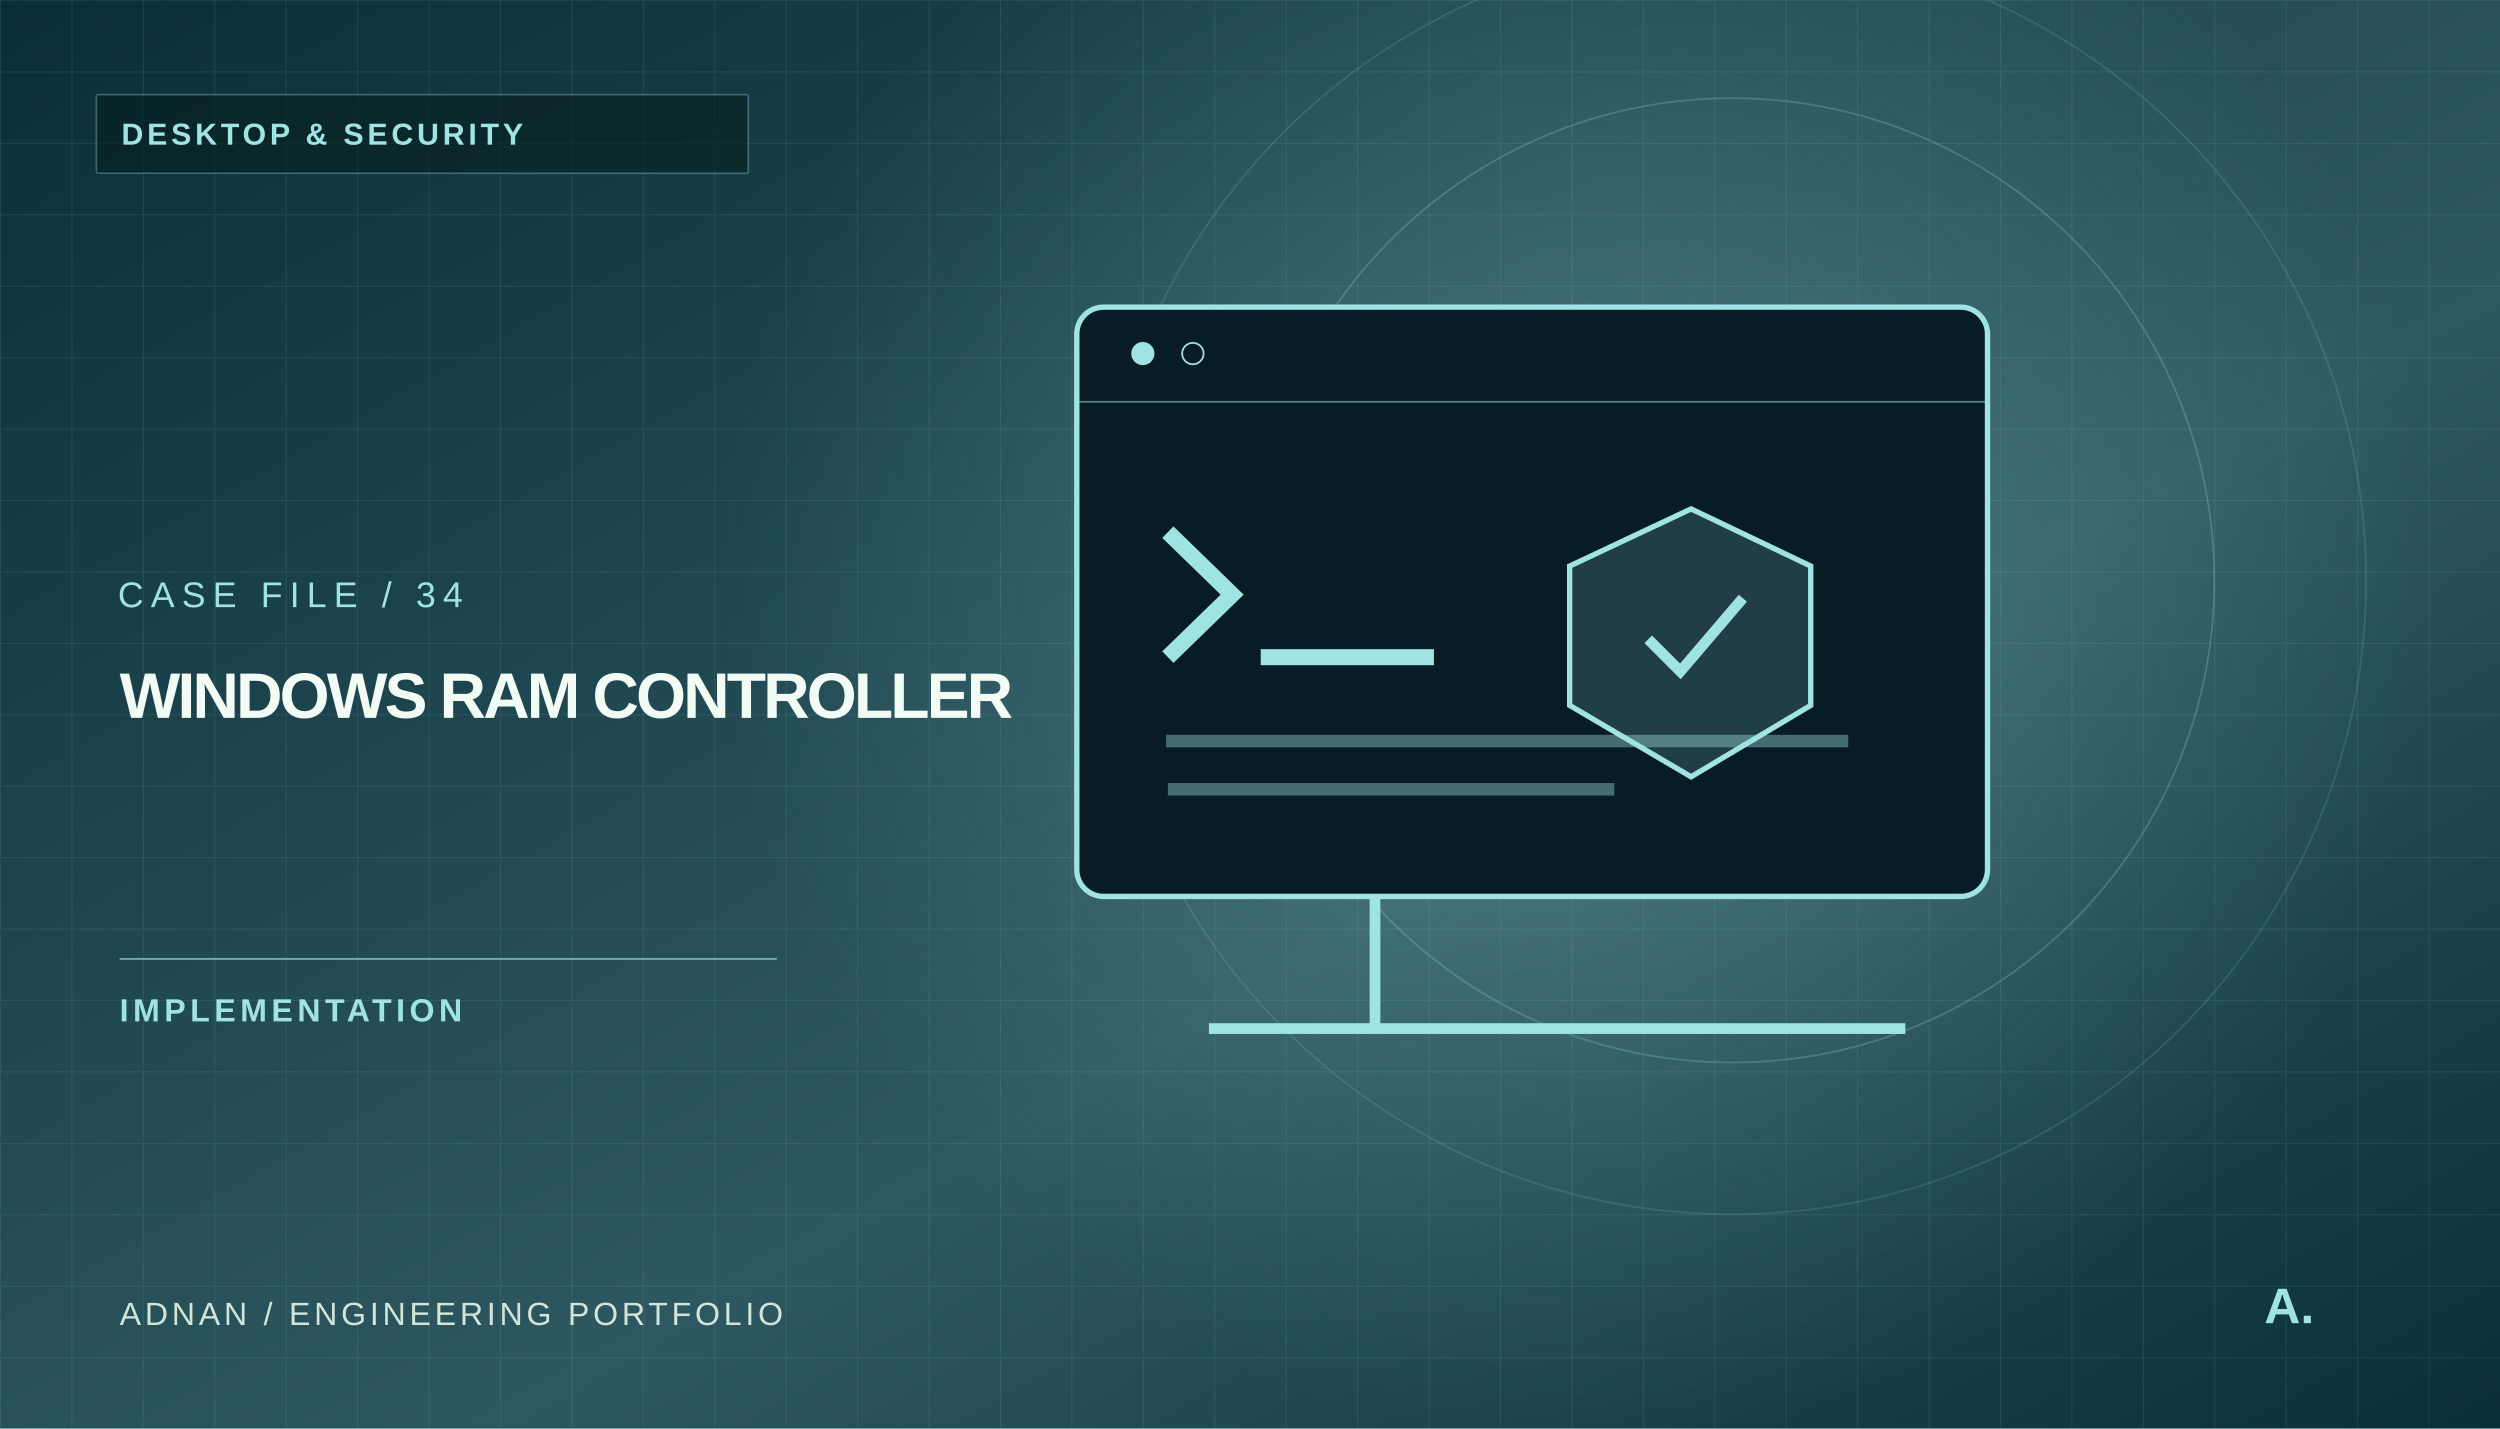
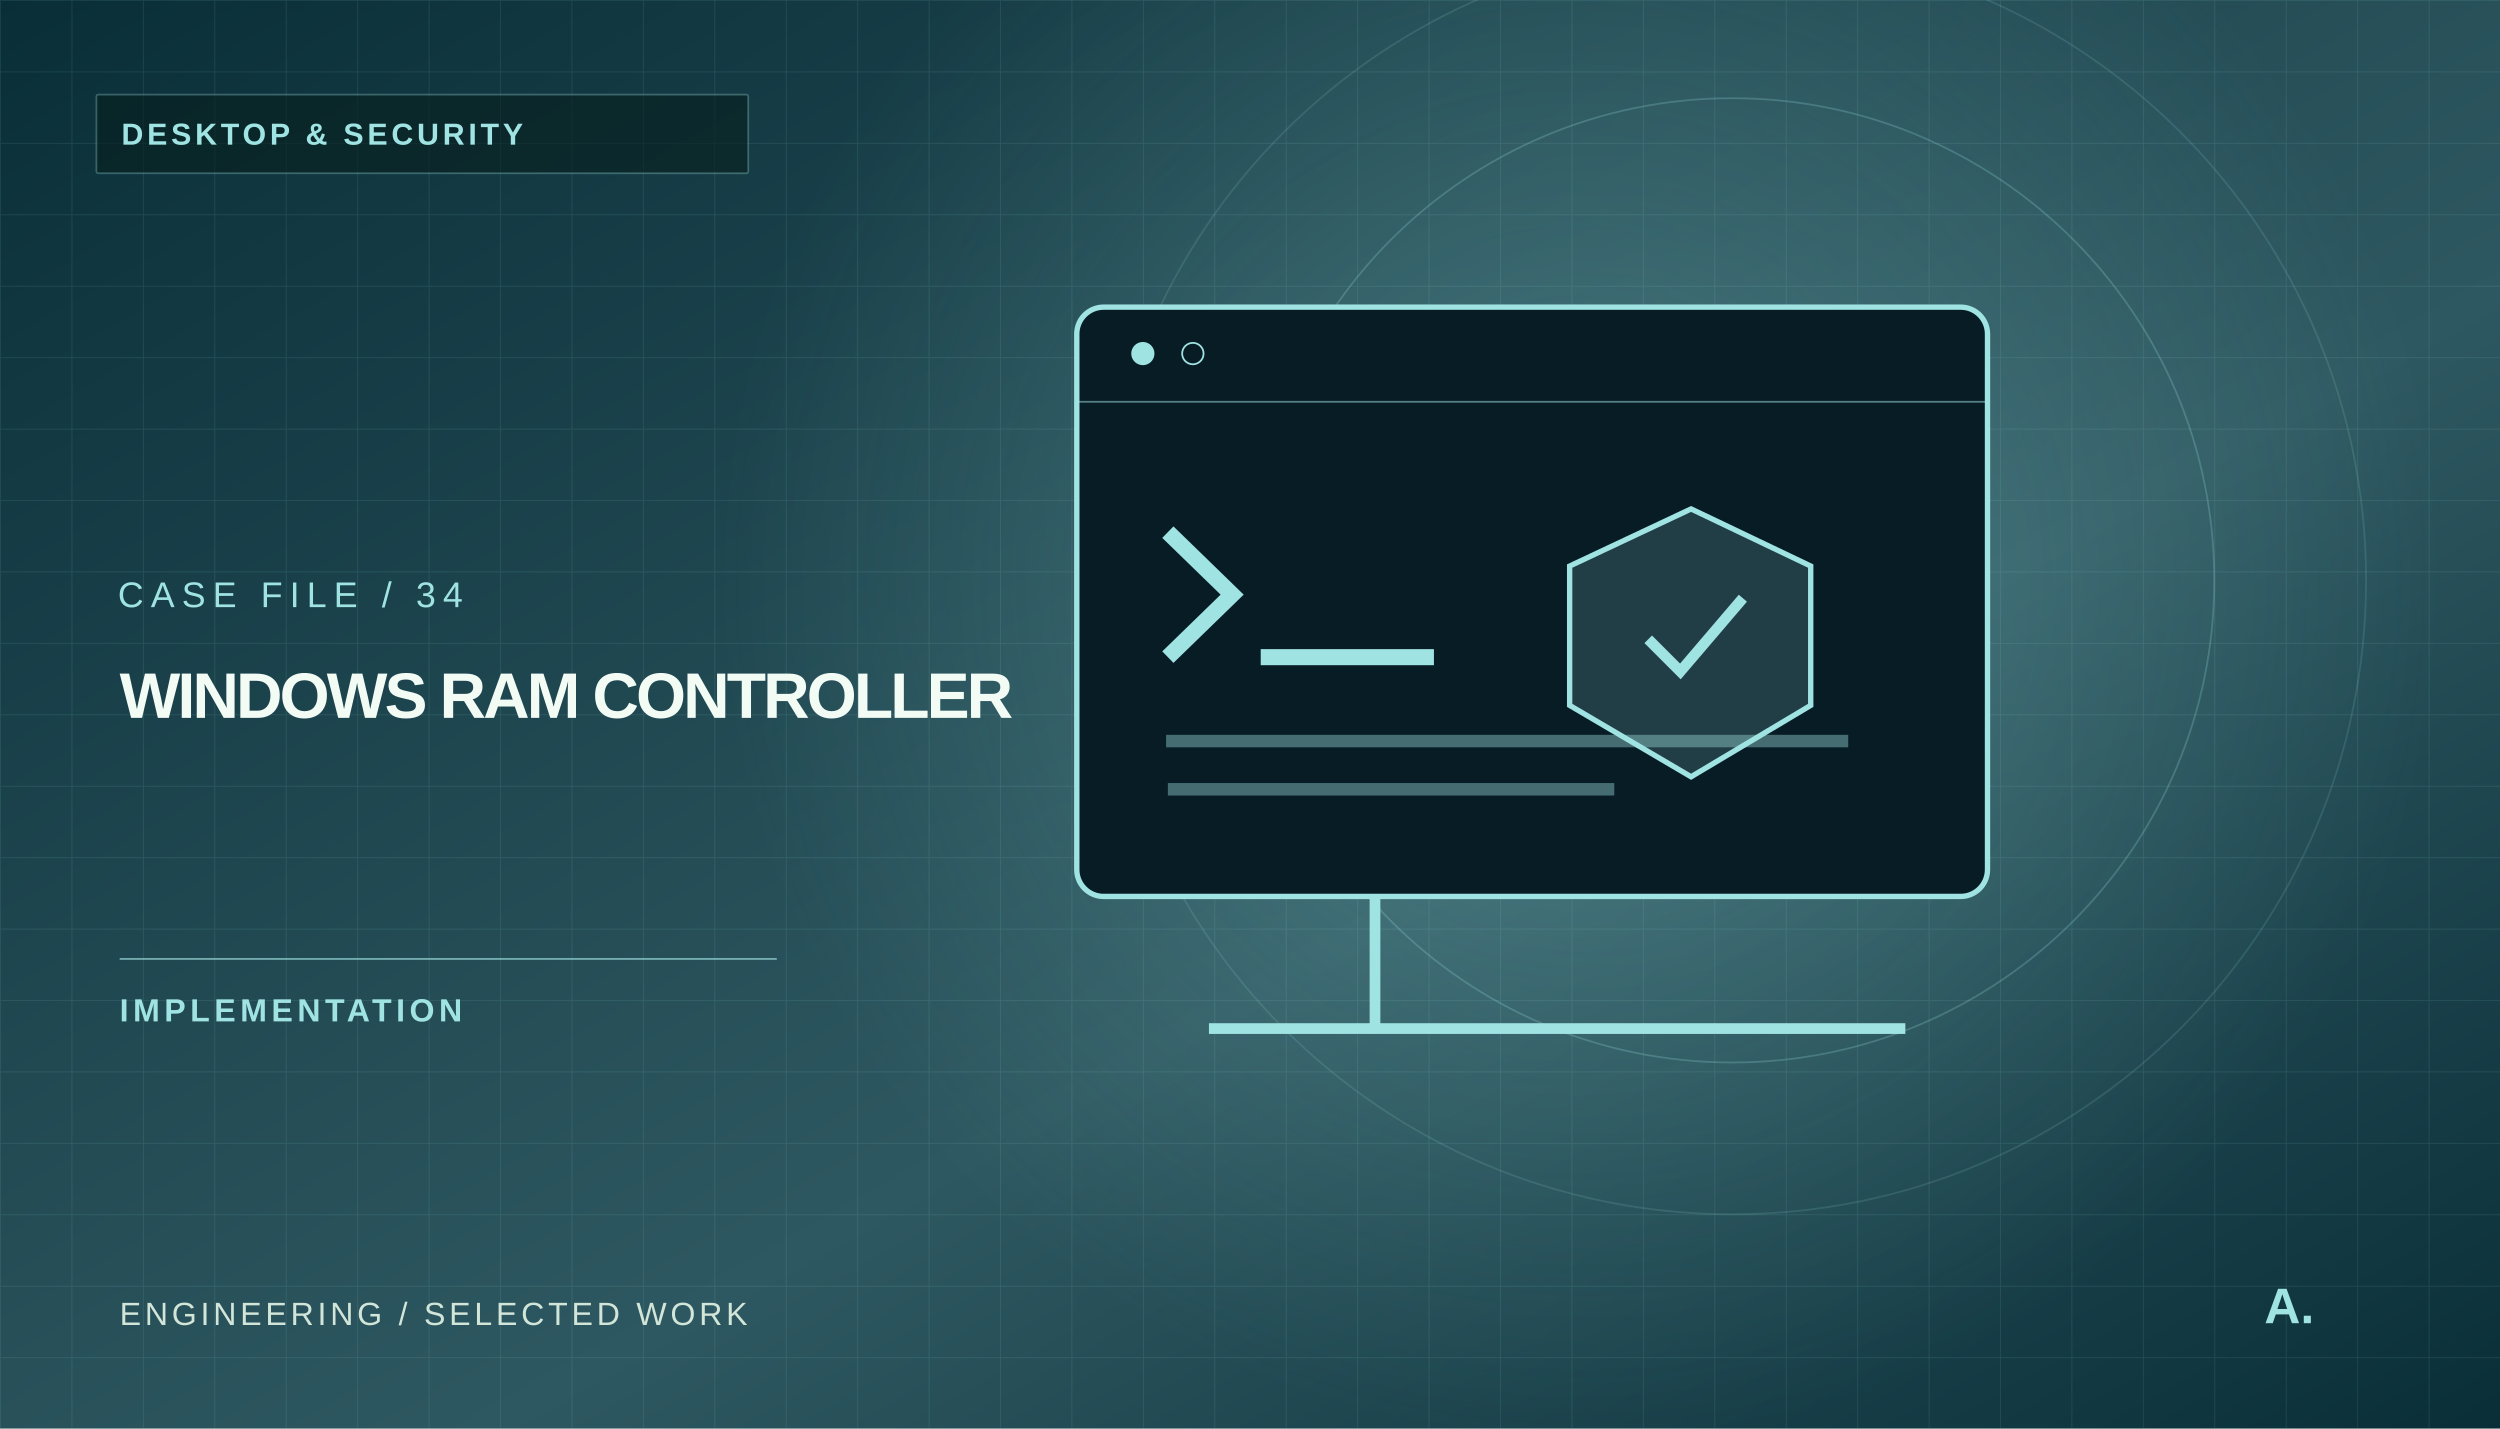
<svg xmlns="http://www.w3.org/2000/svg" width="1400" height="800" viewBox="0 0 1400 800" role="img" aria-label="Concept art for Windows RAM Controller">
  <defs>
    <linearGradient id="g" x1="0" x2="1" y1="0" y2="1">
      <stop stop-color="#092e38" />
      <stop offset=".6" stop-color="#2e5861" />
      <stop offset="1" stop-color="#092e38" />
    </linearGradient>
    <radialGradient id="gl">
      <stop stop-color="#a0e3e3" stop-opacity=".29" />
      <stop offset="1" stop-color="#a0e3e3" stop-opacity="0" />
    </radialGradient>
    <pattern id="grid" width="40" height="40" patternUnits="userSpaceOnUse">
      <path d="M40 0H0V40" fill="none" stroke="#a0e3e3" stroke-opacity=".11" stroke-width="1" />
    </pattern>
    <filter id="blur">
      <feGaussianBlur stdDeviation="38" />
    </filter>
  </defs>
  <rect width="1400" height="800" fill="url(#g)" />
  <rect width="1400" height="800" fill="url(#grid)" />
  <circle cx="885" cy="325" r="480" fill="url(#gl)" />
  <circle cx="970" cy="325" r="270" stroke="#a0e3e3" stroke-opacity=".23" fill="none" />
  <circle cx="970" cy="325" r="355" stroke="#a0e3e3" stroke-opacity=".14" fill="none" />
  <g stroke="#a0e3e3" fill="none">
    <rect x="603" y="172" width="510" height="330" rx="15" fill="#071c25" stroke-width="3" />
    <path d="M603 225h510" opacity=".5" />
    <circle cx="640" cy="198" r="6" fill="#a0e3e3" />
    <circle cx="668" cy="198" r="6" />
    <path d="m654 298 36 35-36 35m52 0h97" stroke-width="9" />
    <path d="M653 415h382M654 442h250" stroke-width="7" opacity=".4" />
    <path d="M770 502v74m-93 0h390" stroke-width="6" />
    <path d="M947 285l67 32v78l-67 40-68-40v-78z" fill="#a0e3e3" fill-opacity=".17" stroke-width="3" />
    <path d="m923 358 18 18 35-41" stroke-width="6" />
  </g>
  <rect x="54" y="53" width="365" height="44" rx="1" fill="#061c1a" fill-opacity=".58" stroke="#a0e3e3" stroke-opacity=".3" />
  <text x="68" y="81" font-family="Arial,sans-serif" font-size="17" font-weight="600" letter-spacing="2.1" fill="#a0e3e3">DESKTOP &amp; SECURITY</text>
  <text x="66" y="340" font-family="Arial,sans-serif" font-size="20" letter-spacing="4" fill="#a0e3e3">CASE FILE / 34</text>
  <text x="67" y="402" font-family="Arial,sans-serif" font-size="36" font-weight="700" letter-spacing="-1.6" fill="#f3fbf5">WINDOWS RAM CONTROLLER</text>
  <line x1="67" y1="537" x2="435" y2="537" stroke="#a0e3e3" stroke-opacity=".66" />
  <text x="67" y="572" font-family="Arial,sans-serif" font-size="18" font-weight="600" letter-spacing="2.5" fill="#a0e3e3">IMPLEMENTATION</text>
-   <text x="67" y="742" font-family="Arial,sans-serif" font-size="18" letter-spacing="2.1" fill="#d2e5d9">ADNAN / ENGINEERING PORTFOLIO</text>
+   <text x="67" y="742" font-family="Arial,sans-serif" font-size="18" letter-spacing="2.1" fill="#d2e5d9">ENGINEERING / SELECTED WORK</text>
  <text x="1296" y="741" font-family="Arial,sans-serif" font-size="28" font-weight="700" fill="#a0e3e3" text-anchor="end">A.</text>
</svg>
